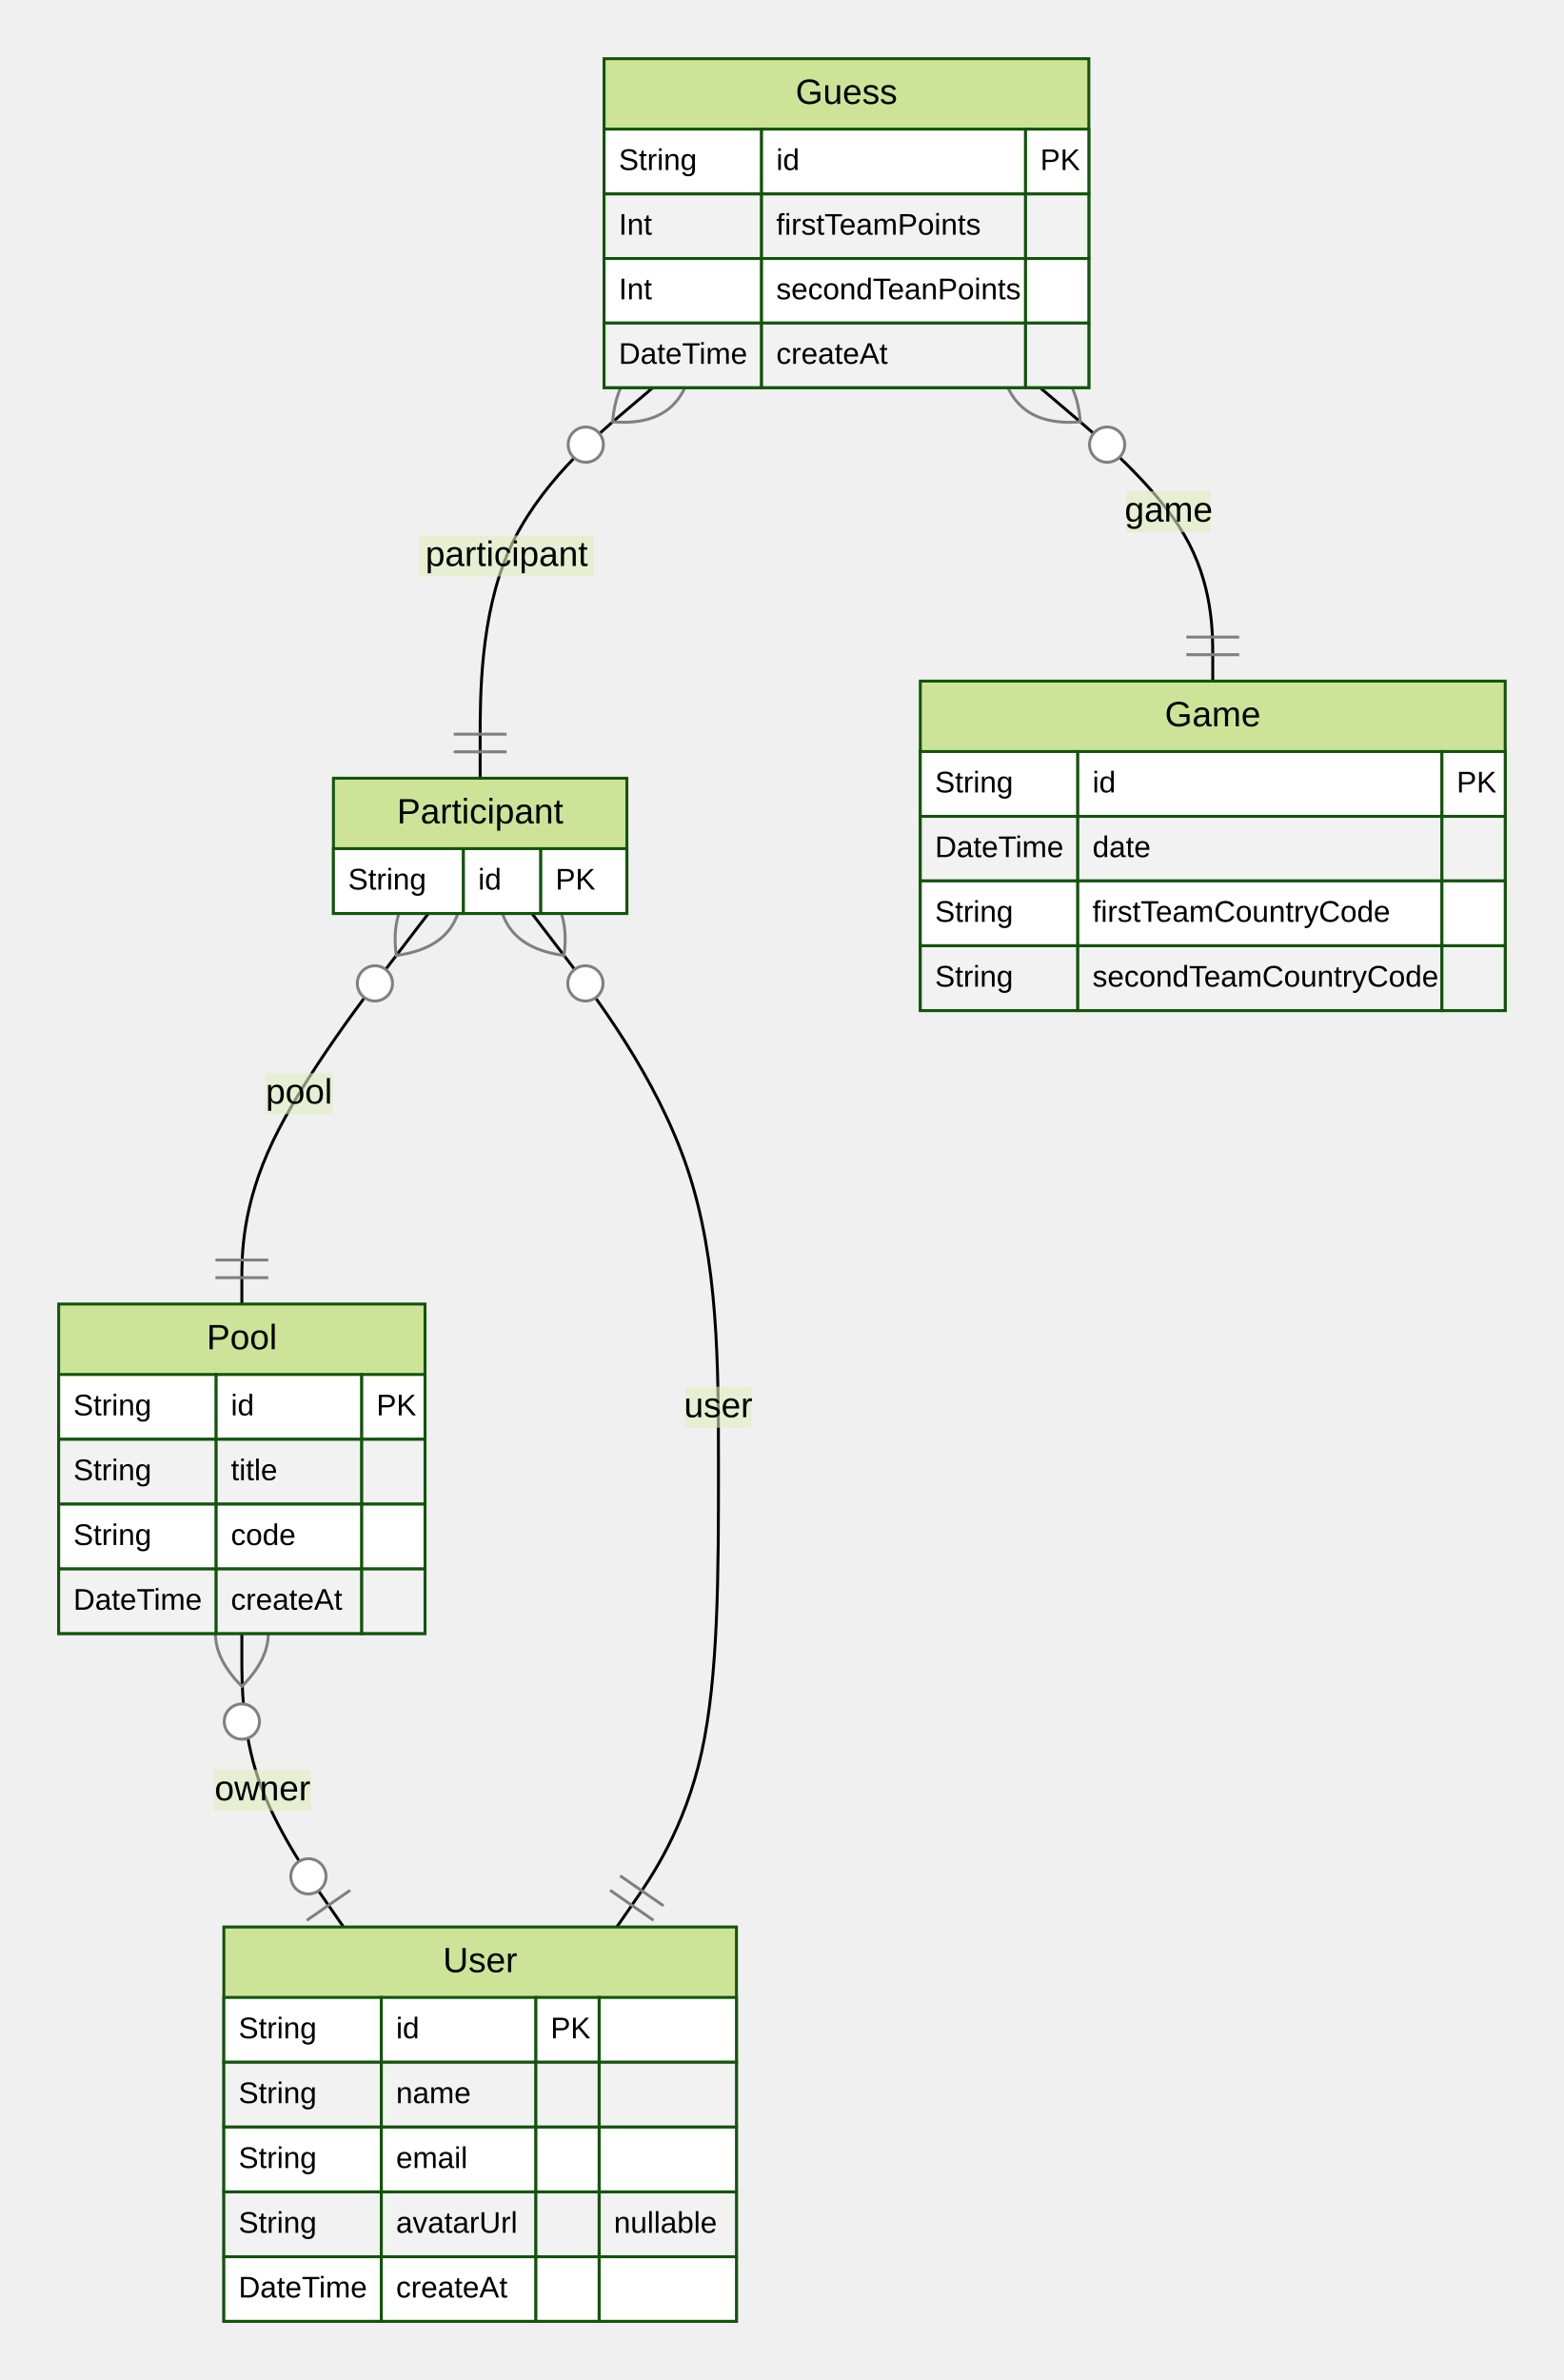
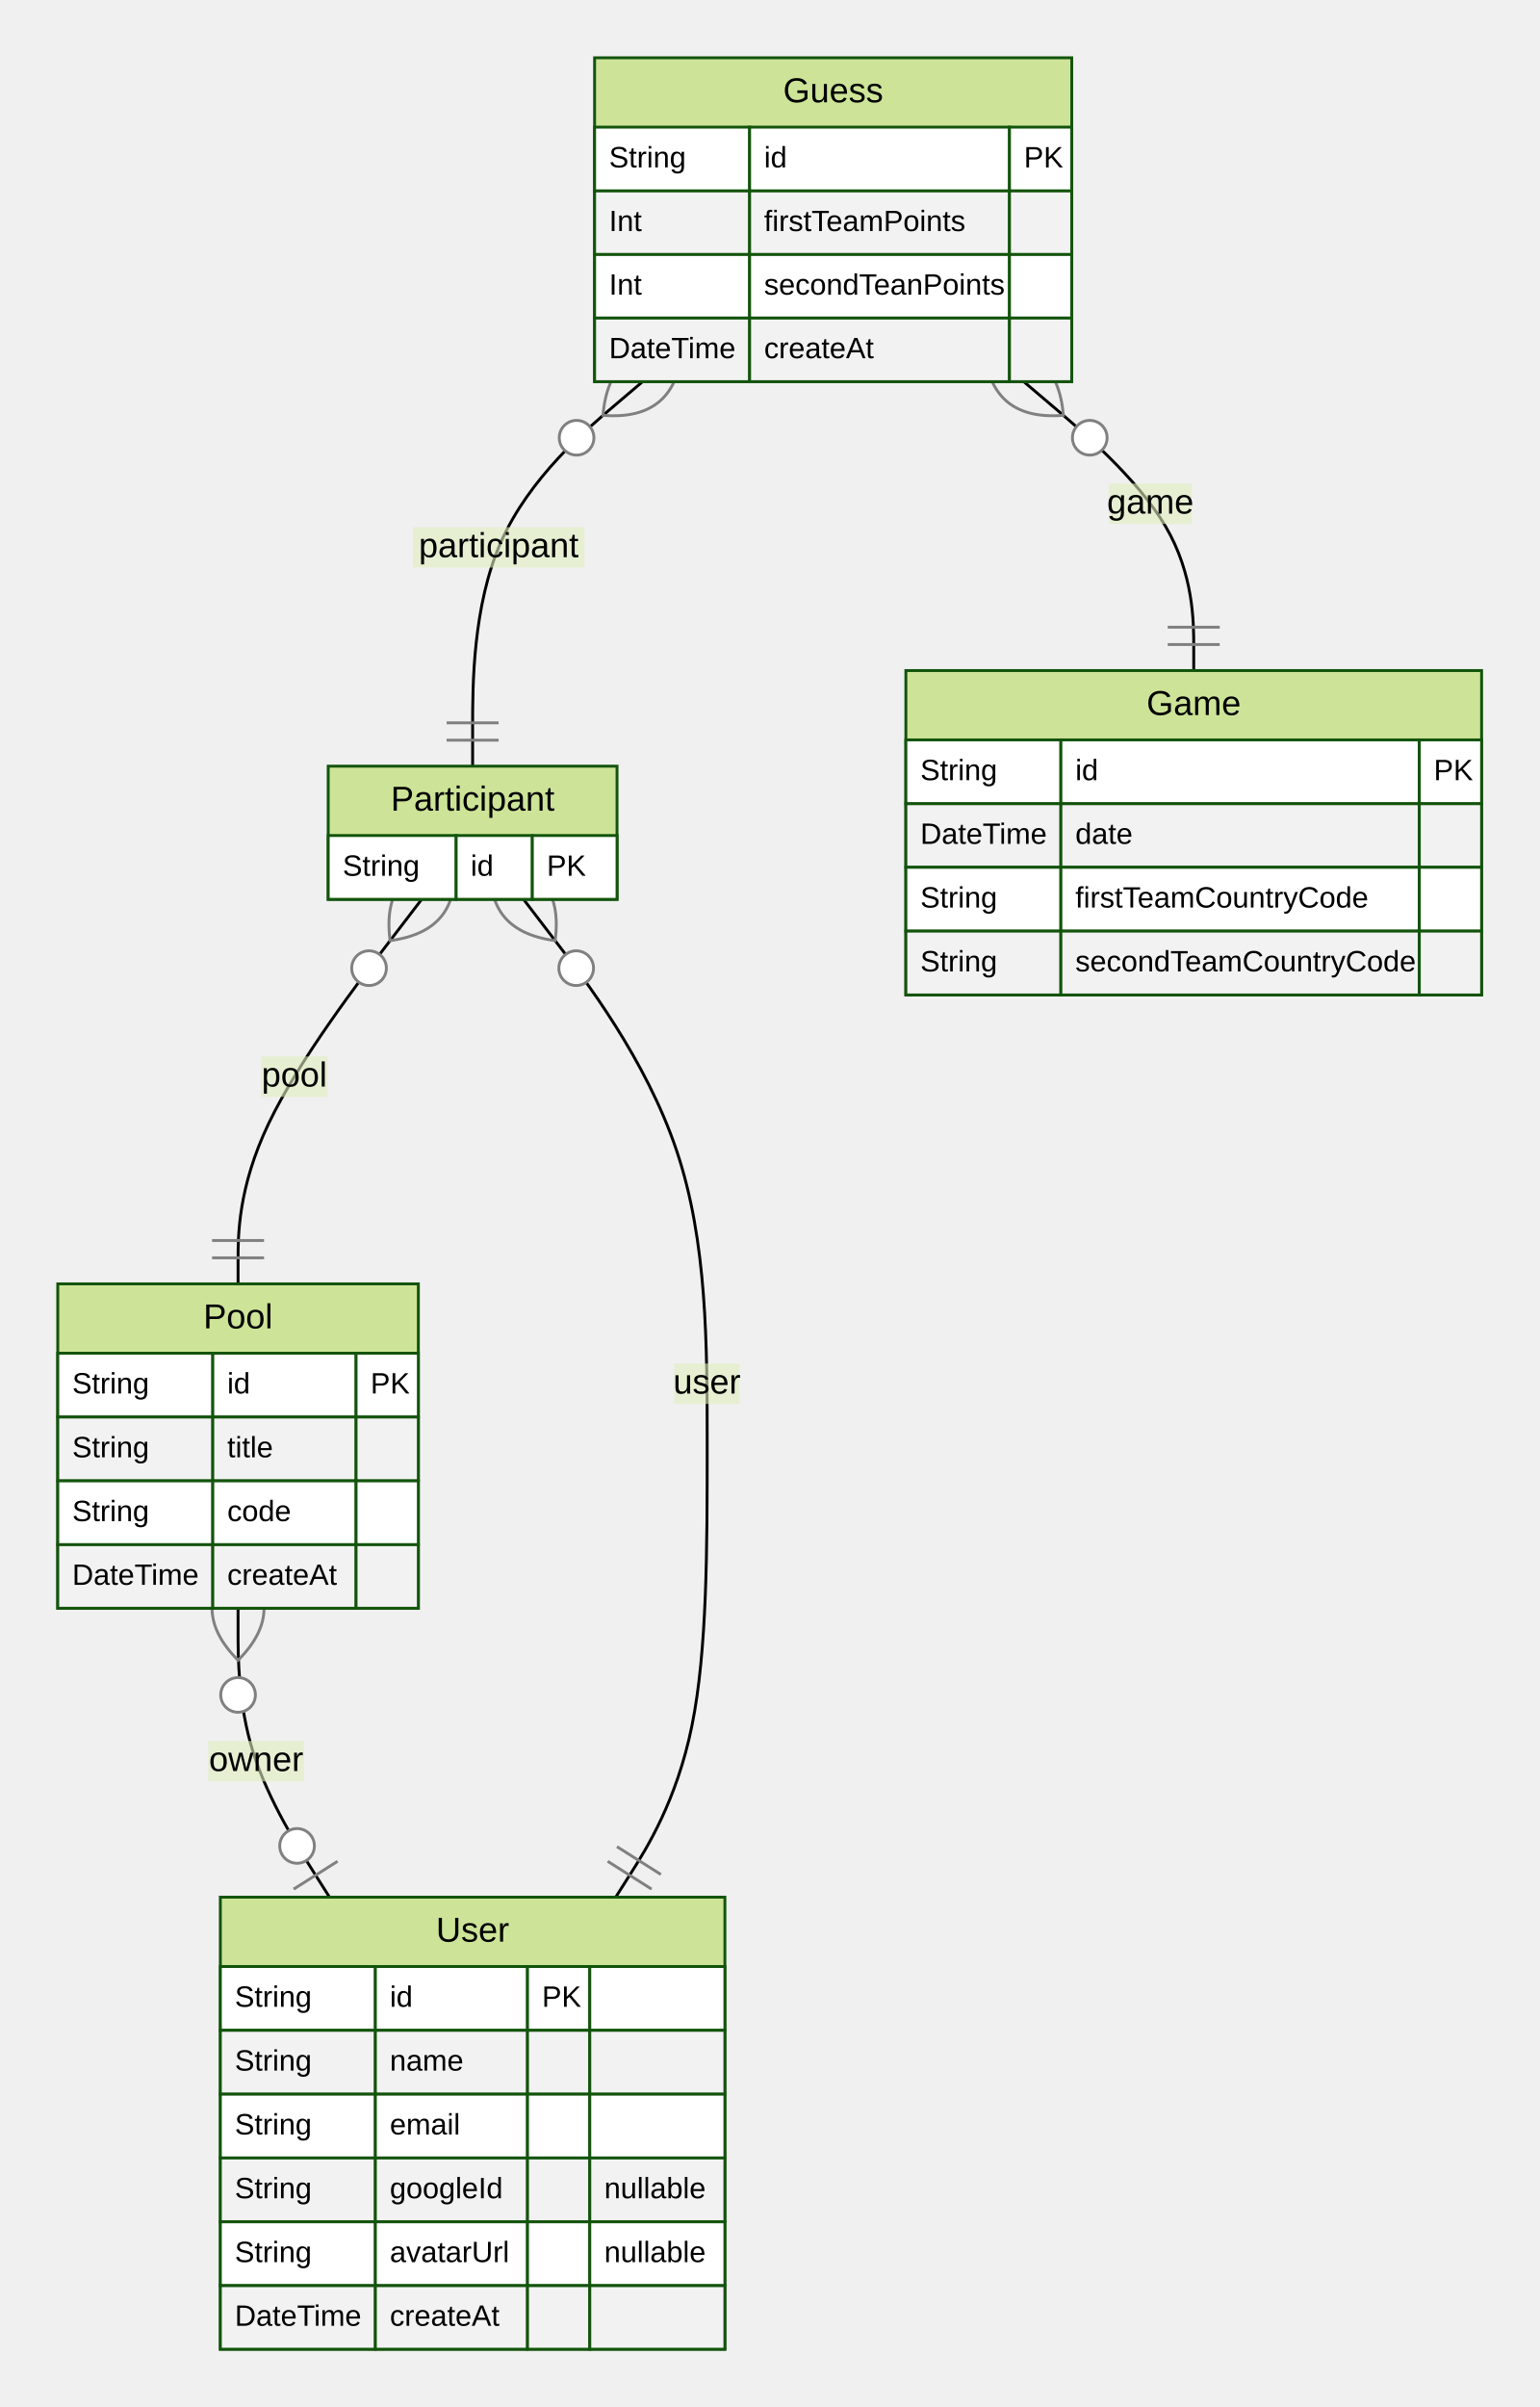
- <svg xmlns="http://www.w3.org/2000/svg" aria-labelledby="chart-title-mermaid-0 chart-desc-mermaid-0" role="img" viewBox="0 0 532.961 811.01" style="max-width: 532.961px; background-color: white;" width="100%" id="mermaid-0">
+ <svg xmlns="http://www.w3.org/2000/svg" aria-labelledby="chart-title-mermaid-0 chart-desc-mermaid-0" role="img" viewBox="0 0 532.961 833.102" style="max-width: 532.961px; background-color: white;" width="100%" id="mermaid-0">
  <style>#mermaid-0 {font-family:"trebuchet ms",verdana,arial,sans-serif;font-size:16px;fill:#000000;}#mermaid-0 .error-icon{fill:#552222;}#mermaid-0 .error-text{fill:#552222;stroke:#552222;}#mermaid-0 .edge-thickness-normal{stroke-width:2px;}#mermaid-0 .edge-thickness-thick{stroke-width:3.5px;}#mermaid-0 .edge-pattern-solid{stroke-dasharray:0;}#mermaid-0 .edge-pattern-dashed{stroke-dasharray:3;}#mermaid-0 .edge-pattern-dotted{stroke-dasharray:2;}#mermaid-0 .marker{fill:#000000;stroke:#000000;}#mermaid-0 .marker.cross{stroke:#000000;}#mermaid-0 svg{font-family:"trebuchet ms",verdana,arial,sans-serif;font-size:16px;}#mermaid-0 .entityBox{fill:#cde498;stroke:#13540c;}#mermaid-0 .attributeBoxOdd{fill:#ffffff;stroke:#13540c;}#mermaid-0 .attributeBoxEven{fill:#f2f2f2;stroke:#13540c;}#mermaid-0 .relationshipLabelBox{fill:hsl(78.158, 58.462%, 84.51%);opacity:0.7;background-color:hsl(78.158, 58.462%, 84.51%);}#mermaid-0 .relationshipLabelBox rect{opacity:0.5;}#mermaid-0 .relationshipLine{stroke:#000000;}#mermaid-0 :root{--mermaid-font-family:"trebuchet ms",verdana,arial,sans-serif;}</style>
  <g />
  <defs>
    <marker orient="auto" markerHeight="18" markerWidth="18" refY="9" refX="0" id="ONLY_ONE_START">
      <path d="M9,0 L9,18 M15,0 L15,18" fill="none" stroke="gray" />
    </marker>
  </defs>
  <defs>
    <marker orient="auto" markerHeight="18" markerWidth="18" refY="9" refX="18" id="ONLY_ONE_END">
      <path d="M3,0 L3,18 M9,0 L9,18" fill="none" stroke="gray" />
    </marker>
  </defs>
  <defs>
    <marker orient="auto" markerHeight="18" markerWidth="30" refY="9" refX="0" id="ZERO_OR_ONE_START">
      <circle r="6" cy="9" cx="21" fill="white" stroke="gray" />
      <path d="M9,0 L9,18" fill="none" stroke="gray" />
    </marker>
  </defs>
  <defs>
    <marker orient="auto" markerHeight="18" markerWidth="30" refY="9" refX="30" id="ZERO_OR_ONE_END">
      <circle r="6" cy="9" cx="9" fill="white" stroke="gray" />
      <path d="M21,0 L21,18" fill="none" stroke="gray" />
    </marker>
  </defs>
  <defs>
    <marker orient="auto" markerHeight="36" markerWidth="45" refY="18" refX="18" id="ONE_OR_MORE_START">
      <path d="M0,18 Q 18,0 36,18 Q 18,36 0,18 M42,9 L42,27" fill="none" stroke="gray" />
    </marker>
  </defs>
  <defs>
    <marker orient="auto" markerHeight="36" markerWidth="45" refY="18" refX="27" id="ONE_OR_MORE_END">
      <path d="M3,9 L3,27 M9,18 Q27,0 45,18 Q27,36 9,18" fill="none" stroke="gray" />
    </marker>
  </defs>
  <defs>
    <marker orient="auto" markerHeight="36" markerWidth="57" refY="18" refX="18" id="ZERO_OR_MORE_START">
      <circle r="6" cy="18" cx="48" fill="white" stroke="gray" />
      <path d="M0,18 Q18,0 36,18 Q18,36 0,18" fill="none" stroke="gray" />
    </marker>
  </defs>
  <defs>
    <marker orient="auto" markerHeight="36" markerWidth="57" refY="18" refX="39" id="ZERO_OR_MORE_END">
      <circle r="6" cy="18" cx="9" fill="white" stroke="gray" />
      <path d="M21,18 Q39,0 57,18 Q39,36 21,18" fill="none" stroke="gray" />
    </marker>
  </defs>
-   <path marker-start="url(#ZERO_OR_MORE_START)" marker-end="url(#ZERO_OR_ONE_END)" fill="none" stroke="gray" d="M82.422,556.643L82.422,564.976C82.422,573.309,82.422,589.976,88.197,606.643C93.972,623.309,105.523,639.976,111.298,648.309L117.073,656.643" class="er relationshipLine" />
-   <path marker-start="url(#ZERO_OR_MORE_START)" marker-end="url(#ONLY_ONE_END)" fill="none" stroke="gray" d="M181.266,311.275L191.863,325.124C202.459,338.973,223.651,366.67,234.248,398.208C244.844,429.746,244.844,465.126,244.844,500.505C244.844,535.884,244.844,571.263,239.069,597.286C233.293,623.309,221.743,639.976,215.968,648.309L210.193,656.643" class="er relationshipLine" />
+   <path marker-start="url(#ZERO_OR_MORE_START)" marker-end="url(#ZERO_OR_ONE_END)" fill="none" stroke="gray" d="M82.422,556.643L82.422,564.976C82.422,573.309,82.422,589.976,87.7,606.643C92.977,623.309,103.533,639.976,108.81,648.309L114.088,656.643" class="er relationshipLine" />
+   <path marker-start="url(#ZERO_OR_MORE_START)" marker-end="url(#ONLY_ONE_END)" fill="none" stroke="gray" d="M181.266,311.275L191.863,325.124C202.459,338.973,223.651,366.67,234.248,398.208C244.844,429.746,244.844,465.126,244.844,500.505C244.844,535.884,244.844,571.263,239.566,597.286C234.288,623.309,223.733,639.976,218.455,648.309L213.178,656.643" class="er relationshipLine" />
  <path marker-start="url(#ZERO_OR_MORE_START)" marker-end="url(#ONLY_ONE_END)" fill="none" stroke="gray" d="M145.999,311.275L135.403,325.124C124.807,338.973,103.614,366.67,93.018,388.852C82.422,411.034,82.422,427.701,82.422,436.034L82.422,444.367" class="er relationshipLine" />
  <path marker-start="url(#ZERO_OR_MORE_START)" marker-end="url(#ONLY_ONE_END)" fill="none" stroke="gray" d="M222.49,132.092L212.681,140.425C202.871,148.758,183.252,165.425,173.442,187.607C163.633,209.789,163.633,237.486,163.633,251.335L163.633,265.184" class="er relationshipLine" />
  <path marker-start="url(#ZERO_OR_MORE_START)" marker-end="url(#ONLY_ONE_END)" fill="none" stroke="gray" d="M354.439,132.092L364.249,140.425C374.059,148.758,393.678,165.425,403.487,182.092C413.297,198.758,413.297,215.425,413.297,223.758L413.297,232.092" class="er relationshipLine" />
  <g transform="translate(20,444.3672 )" id="Pool">
    <rect height="112.275" width="124.844" y="0" x="0" stroke="gray" fill-opacity="100%" fill="honeydew" class="er entityBox" />
    <text transform="translate(62.42188,12)" style="font-family: &quot;trebuchet ms&quot;, verdana, arial, sans-serif;; font-size: 12px" text-anchor="middle" dominant-baseline="middle" y="0" x="0" id="entity-Pool" class="er entityLabel">Pool</text>
    <rect height="22.092" width="53.672" y="24" x="0" stroke="gray" fill-opacity="100%" fill="honeydew" class="er attributeBoxOdd" />
    <text transform="translate(5,35.0459)" style="font-family: &quot;trebuchet ms&quot;, verdana, arial, sans-serif;; font-size: 10.2px" text-anchor="left" dominant-baseline="middle" y="0" x="0" id="entity-Pool-attr-1-type" class="er entityLabel">String</text>
    <rect height="22.092" width="49.609" y="24" x="53.672" stroke="gray" fill-opacity="100%" fill="honeydew" class="er attributeBoxOdd" />
    <text transform="translate(58.67188,35.0459)" style="font-family: &quot;trebuchet ms&quot;, verdana, arial, sans-serif;; font-size: 10.2px" text-anchor="left" dominant-baseline="middle" y="0" x="0" id="entity-Pool-attr-1-name" class="er entityLabel">id</text>
    <rect height="22.092" width="21.562" y="24" x="103.281" stroke="gray" fill-opacity="100%" fill="honeydew" class="er attributeBoxOdd" />
    <text transform="translate(108.2812,35.0459)" style="font-family: &quot;trebuchet ms&quot;, verdana, arial, sans-serif;; font-size: 10.2px" text-anchor="left" dominant-baseline="middle" y="0" x="0" id="entity-Pool-attr-1-key" class="er entityLabel">PK</text>
    <rect height="22.092" width="53.672" y="46.092" x="0" stroke="gray" fill-opacity="100%" fill="honeydew" class="er attributeBoxEven" />
    <text transform="translate(5,57.1377)" style="font-family: &quot;trebuchet ms&quot;, verdana, arial, sans-serif;; font-size: 10.2px" text-anchor="left" dominant-baseline="middle" y="0" x="0" id="entity-Pool-attr-2-type" class="er entityLabel">String</text>
    <rect height="22.092" width="49.609" y="46.092" x="53.672" stroke="gray" fill-opacity="100%" fill="honeydew" class="er attributeBoxEven" />
    <text transform="translate(58.67188,57.1377)" style="font-family: &quot;trebuchet ms&quot;, verdana, arial, sans-serif;; font-size: 10.2px" text-anchor="left" dominant-baseline="middle" y="0" x="0" id="entity-Pool-attr-2-name" class="er entityLabel">title</text>
    <rect height="22.092" width="21.562" y="46.092" x="103.281" stroke="gray" fill-opacity="100%" fill="honeydew" class="er attributeBoxEven" />
    <text transform="translate(108.2812,57.1377)" style="font-family: &quot;trebuchet ms&quot;, verdana, arial, sans-serif;; font-size: 10.2px" text-anchor="left" dominant-baseline="middle" y="0" x="0" id="entity-Pool-attr-2-key" class="er entityLabel" />
    <rect height="22.092" width="53.672" y="68.184" x="0" stroke="gray" fill-opacity="100%" fill="honeydew" class="er attributeBoxOdd" />
    <text transform="translate(5,79.22949)" style="font-family: &quot;trebuchet ms&quot;, verdana, arial, sans-serif;; font-size: 10.2px" text-anchor="left" dominant-baseline="middle" y="0" x="0" id="entity-Pool-attr-3-type" class="er entityLabel">String</text>
    <rect height="22.092" width="49.609" y="68.184" x="53.672" stroke="gray" fill-opacity="100%" fill="honeydew" class="er attributeBoxOdd" />
    <text transform="translate(58.67188,79.22949)" style="font-family: &quot;trebuchet ms&quot;, verdana, arial, sans-serif;; font-size: 10.2px" text-anchor="left" dominant-baseline="middle" y="0" x="0" id="entity-Pool-attr-3-name" class="er entityLabel">code</text>
    <rect height="22.092" width="21.562" y="68.184" x="103.281" stroke="gray" fill-opacity="100%" fill="honeydew" class="er attributeBoxOdd" />
    <text transform="translate(108.2812,79.22949)" style="font-family: &quot;trebuchet ms&quot;, verdana, arial, sans-serif;; font-size: 10.2px" text-anchor="left" dominant-baseline="middle" y="0" x="0" id="entity-Pool-attr-3-key" class="er entityLabel" />
    <rect height="22" width="53.672" y="90.275" x="0" stroke="gray" fill-opacity="100%" fill="honeydew" class="er attributeBoxEven" />
    <text transform="translate(5,101.2754)" style="font-family: &quot;trebuchet ms&quot;, verdana, arial, sans-serif;; font-size: 10.2px" text-anchor="left" dominant-baseline="middle" y="0" x="0" id="entity-Pool-attr-4-type" class="er entityLabel">DateTime</text>
    <rect height="22" width="49.609" y="90.275" x="53.672" stroke="gray" fill-opacity="100%" fill="honeydew" class="er attributeBoxEven" />
    <text transform="translate(58.67188,101.2754)" style="font-family: &quot;trebuchet ms&quot;, verdana, arial, sans-serif;; font-size: 10.2px" text-anchor="left" dominant-baseline="middle" y="0" x="0" id="entity-Pool-attr-4-name" class="er entityLabel">createAt</text>
    <rect height="22" width="21.562" y="90.275" x="103.281" stroke="gray" fill-opacity="100%" fill="honeydew" class="er attributeBoxEven" />
    <text transform="translate(108.2812,101.2754)" style="font-family: &quot;trebuchet ms&quot;, verdana, arial, sans-serif;; font-size: 10.2px" text-anchor="left" dominant-baseline="middle" y="0" x="0" id="entity-Pool-attr-4-key" class="er entityLabel" />
  </g>
  <g transform="translate(113.6328,265.1836 )" id="Participant">
    <rect height="46.092" width="100" y="0" x="0" stroke="gray" fill-opacity="100%" fill="honeydew" class="er entityBox" />
    <text transform="translate(50,12)" style="font-family: &quot;trebuchet ms&quot;, verdana, arial, sans-serif;; font-size: 12px" text-anchor="middle" dominant-baseline="middle" y="0" x="0" id="entity-Participant" class="er entityLabel">Participant</text>
    <rect height="22.092" width="44.302" y="24" x="0" stroke="gray" fill-opacity="100%" fill="honeydew" class="er attributeBoxOdd" />
    <text transform="translate(5,35.0459)" style="font-family: &quot;trebuchet ms&quot;, verdana, arial, sans-serif;; font-size: 10.2px" text-anchor="left" dominant-baseline="middle" y="0" x="0" id="entity-Participant-attr-1-type" class="er entityLabel">String</text>
    <rect height="22.092" width="26.365" y="24" x="44.302" stroke="gray" fill-opacity="100%" fill="honeydew" class="er attributeBoxOdd" />
    <text transform="translate(49.30208,35.0459)" style="font-family: &quot;trebuchet ms&quot;, verdana, arial, sans-serif;; font-size: 10.2px" text-anchor="left" dominant-baseline="middle" y="0" x="0" id="entity-Participant-attr-1-name" class="er entityLabel">id</text>
    <rect height="22.092" width="29.333" y="24" x="70.667" stroke="gray" fill-opacity="100%" fill="honeydew" class="er attributeBoxOdd" />
    <text transform="translate(75.66667,35.0459)" style="font-family: &quot;trebuchet ms&quot;, verdana, arial, sans-serif;; font-size: 10.2px" text-anchor="left" dominant-baseline="middle" y="0" x="0" id="entity-Participant-attr-1-key" class="er entityLabel">PK</text>
  </g>
  <g transform="translate(76.28906,656.6426 )" id="User">
-     <rect height="134.367" width="174.688" y="0" x="0" stroke="gray" fill-opacity="100%" fill="honeydew" class="er entityBox" />
+     <rect height="156.459" width="174.688" y="0" x="0" stroke="gray" fill-opacity="100%" fill="honeydew" class="er entityBox" />
    <text transform="translate(87.34375,12)" style="font-family: &quot;trebuchet ms&quot;, verdana, arial, sans-serif;; font-size: 12px" text-anchor="middle" dominant-baseline="middle" y="0" x="0" id="entity-User" class="er entityLabel">User</text>
    <rect height="22.092" width="53.672" y="24" x="0" stroke="gray" fill-opacity="100%" fill="honeydew" class="er attributeBoxOdd" />
    <text transform="translate(5,35.0459)" style="font-family: &quot;trebuchet ms&quot;, verdana, arial, sans-serif;; font-size: 10.2px" text-anchor="left" dominant-baseline="middle" y="0" x="0" id="entity-User-attr-1-type" class="er entityLabel">String</text>
    <rect height="22.092" width="52.672" y="24" x="53.672" stroke="gray" fill-opacity="100%" fill="honeydew" class="er attributeBoxOdd" />
    <text transform="translate(58.67188,35.0459)" style="font-family: &quot;trebuchet ms&quot;, verdana, arial, sans-serif;; font-size: 10.2px" text-anchor="left" dominant-baseline="middle" y="0" x="0" id="entity-User-attr-1-name" class="er entityLabel">id</text>
    <rect height="22.092" width="21.562" y="24" x="106.344" stroke="gray" fill-opacity="100%" fill="honeydew" class="er attributeBoxOdd" />
    <text transform="translate(111.3438,35.0459)" style="font-family: &quot;trebuchet ms&quot;, verdana, arial, sans-serif;; font-size: 10.2px" text-anchor="left" dominant-baseline="middle" y="0" x="0" id="entity-User-attr-1-key" class="er entityLabel">PK</text>
    <rect height="22.092" width="46.781" y="24" x="127.906" stroke="gray" fill-opacity="100%" fill="honeydew" class="er attributeBoxOdd" />
    <text transform="translate(132.9062,35.0459)" style="font-family: &quot;trebuchet ms&quot;, verdana, arial, sans-serif;; font-size: 10.2px" text-anchor="left" dominant-baseline="middle" y="0" x="0" id="entity-User-attr-1-comment" class="er entityLabel" />
    <rect height="22.092" width="53.672" y="46.092" x="0" stroke="gray" fill-opacity="100%" fill="honeydew" class="er attributeBoxEven" />
    <text transform="translate(5,57.1377)" style="font-family: &quot;trebuchet ms&quot;, verdana, arial, sans-serif;; font-size: 10.2px" text-anchor="left" dominant-baseline="middle" y="0" x="0" id="entity-User-attr-2-type" class="er entityLabel">String</text>
    <rect height="22.092" width="52.672" y="46.092" x="53.672" stroke="gray" fill-opacity="100%" fill="honeydew" class="er attributeBoxEven" />
    <text transform="translate(58.67188,57.1377)" style="font-family: &quot;trebuchet ms&quot;, verdana, arial, sans-serif;; font-size: 10.2px" text-anchor="left" dominant-baseline="middle" y="0" x="0" id="entity-User-attr-2-name" class="er entityLabel">name</text>
    <rect height="22.092" width="21.562" y="46.092" x="106.344" stroke="gray" fill-opacity="100%" fill="honeydew" class="er attributeBoxEven" />
    <text transform="translate(111.3438,57.1377)" style="font-family: &quot;trebuchet ms&quot;, verdana, arial, sans-serif;; font-size: 10.2px" text-anchor="left" dominant-baseline="middle" y="0" x="0" id="entity-User-attr-2-key" class="er entityLabel" />
    <rect height="22.092" width="46.781" y="46.092" x="127.906" stroke="gray" fill-opacity="100%" fill="honeydew" class="er attributeBoxEven" />
    <text transform="translate(132.9062,57.1377)" style="font-family: &quot;trebuchet ms&quot;, verdana, arial, sans-serif;; font-size: 10.2px" text-anchor="left" dominant-baseline="middle" y="0" x="0" id="entity-User-attr-2-comment" class="er entityLabel" />
    <rect height="22.092" width="53.672" y="68.184" x="0" stroke="gray" fill-opacity="100%" fill="honeydew" class="er attributeBoxOdd" />
    <text transform="translate(5,79.22949)" style="font-family: &quot;trebuchet ms&quot;, verdana, arial, sans-serif;; font-size: 10.2px" text-anchor="left" dominant-baseline="middle" y="0" x="0" id="entity-User-attr-3-type" class="er entityLabel">String</text>
    <rect height="22.092" width="52.672" y="68.184" x="53.672" stroke="gray" fill-opacity="100%" fill="honeydew" class="er attributeBoxOdd" />
    <text transform="translate(58.67188,79.22949)" style="font-family: &quot;trebuchet ms&quot;, verdana, arial, sans-serif;; font-size: 10.2px" text-anchor="left" dominant-baseline="middle" y="0" x="0" id="entity-User-attr-3-name" class="er entityLabel">email</text>
    <rect height="22.092" width="21.562" y="68.184" x="106.344" stroke="gray" fill-opacity="100%" fill="honeydew" class="er attributeBoxOdd" />
    <text transform="translate(111.3438,79.22949)" style="font-family: &quot;trebuchet ms&quot;, verdana, arial, sans-serif;; font-size: 10.2px" text-anchor="left" dominant-baseline="middle" y="0" x="0" id="entity-User-attr-3-key" class="er entityLabel" />
    <rect height="22.092" width="46.781" y="68.184" x="127.906" stroke="gray" fill-opacity="100%" fill="honeydew" class="er attributeBoxOdd" />
    <text transform="translate(132.9062,79.22949)" style="font-family: &quot;trebuchet ms&quot;, verdana, arial, sans-serif;; font-size: 10.2px" text-anchor="left" dominant-baseline="middle" y="0" x="0" id="entity-User-attr-3-comment" class="er entityLabel" />
    <rect height="22.092" width="53.672" y="90.275" x="0" stroke="gray" fill-opacity="100%" fill="honeydew" class="er attributeBoxEven" />
    <text transform="translate(5,101.3213)" style="font-family: &quot;trebuchet ms&quot;, verdana, arial, sans-serif;; font-size: 10.2px" text-anchor="left" dominant-baseline="middle" y="0" x="0" id="entity-User-attr-4-type" class="er entityLabel">String</text>
    <rect height="22.092" width="52.672" y="90.275" x="53.672" stroke="gray" fill-opacity="100%" fill="honeydew" class="er attributeBoxEven" />
-     <text transform="translate(58.67188,101.3213)" style="font-family: &quot;trebuchet ms&quot;, verdana, arial, sans-serif;; font-size: 10.2px" text-anchor="left" dominant-baseline="middle" y="0" x="0" id="entity-User-attr-4-name" class="er entityLabel">avatarUrl</text>
+     <text transform="translate(58.67188,101.3213)" style="font-family: &quot;trebuchet ms&quot;, verdana, arial, sans-serif;; font-size: 10.2px" text-anchor="left" dominant-baseline="middle" y="0" x="0" id="entity-User-attr-4-name" class="er entityLabel">googleId</text>
    <rect height="22.092" width="21.562" y="90.275" x="106.344" stroke="gray" fill-opacity="100%" fill="honeydew" class="er attributeBoxEven" />
    <text transform="translate(111.3438,101.3213)" style="font-family: &quot;trebuchet ms&quot;, verdana, arial, sans-serif;; font-size: 10.2px" text-anchor="left" dominant-baseline="middle" y="0" x="0" id="entity-User-attr-4-key" class="er entityLabel" />
    <rect height="22.092" width="46.781" y="90.275" x="127.906" stroke="gray" fill-opacity="100%" fill="honeydew" class="er attributeBoxEven" />
    <text transform="translate(132.9062,101.3213)" style="font-family: &quot;trebuchet ms&quot;, verdana, arial, sans-serif;; font-size: 10.2px" text-anchor="left" dominant-baseline="middle" y="0" x="0" id="entity-User-attr-4-comment" class="er entityLabel">nullable</text>
-     <rect height="22" width="53.672" y="112.367" x="0" stroke="gray" fill-opacity="100%" fill="honeydew" class="er attributeBoxOdd" />
-     <text transform="translate(5,123.3672)" style="font-family: &quot;trebuchet ms&quot;, verdana, arial, sans-serif;; font-size: 10.2px" text-anchor="left" dominant-baseline="middle" y="0" x="0" id="entity-User-attr-5-type" class="er entityLabel">DateTime</text>
-     <rect height="22" width="52.672" y="112.367" x="53.672" stroke="gray" fill-opacity="100%" fill="honeydew" class="er attributeBoxOdd" />
-     <text transform="translate(58.67188,123.3672)" style="font-family: &quot;trebuchet ms&quot;, verdana, arial, sans-serif;; font-size: 10.2px" text-anchor="left" dominant-baseline="middle" y="0" x="0" id="entity-User-attr-5-name" class="er entityLabel">createAt</text>
-     <rect height="22" width="21.562" y="112.367" x="106.344" stroke="gray" fill-opacity="100%" fill="honeydew" class="er attributeBoxOdd" />
-     <text transform="translate(111.3438,123.3672)" style="font-family: &quot;trebuchet ms&quot;, verdana, arial, sans-serif;; font-size: 10.2px" text-anchor="left" dominant-baseline="middle" y="0" x="0" id="entity-User-attr-5-key" class="er entityLabel" />
-     <rect height="22" width="46.781" y="112.367" x="127.906" stroke="gray" fill-opacity="100%" fill="honeydew" class="er attributeBoxOdd" />
-     <text transform="translate(132.9062,123.3672)" style="font-family: &quot;trebuchet ms&quot;, verdana, arial, sans-serif;; font-size: 10.2px" text-anchor="left" dominant-baseline="middle" y="0" x="0" id="entity-User-attr-5-comment" class="er entityLabel" />
+     <rect height="22.092" width="53.672" y="112.367" x="0" stroke="gray" fill-opacity="100%" fill="honeydew" class="er attributeBoxOdd" />
+     <text transform="translate(5,123.4131)" style="font-family: &quot;trebuchet ms&quot;, verdana, arial, sans-serif;; font-size: 10.2px" text-anchor="left" dominant-baseline="middle" y="0" x="0" id="entity-User-attr-5-type" class="er entityLabel">String</text>
+     <rect height="22.092" width="52.672" y="112.367" x="53.672" stroke="gray" fill-opacity="100%" fill="honeydew" class="er attributeBoxOdd" />
+     <text transform="translate(58.67188,123.4131)" style="font-family: &quot;trebuchet ms&quot;, verdana, arial, sans-serif;; font-size: 10.2px" text-anchor="left" dominant-baseline="middle" y="0" x="0" id="entity-User-attr-5-name" class="er entityLabel">avatarUrl</text>
+     <rect height="22.092" width="21.562" y="112.367" x="106.344" stroke="gray" fill-opacity="100%" fill="honeydew" class="er attributeBoxOdd" />
+     <text transform="translate(111.3438,123.4131)" style="font-family: &quot;trebuchet ms&quot;, verdana, arial, sans-serif;; font-size: 10.2px" text-anchor="left" dominant-baseline="middle" y="0" x="0" id="entity-User-attr-5-key" class="er entityLabel" />
+     <rect height="22.092" width="46.781" y="112.367" x="127.906" stroke="gray" fill-opacity="100%" fill="honeydew" class="er attributeBoxOdd" />
+     <text transform="translate(132.9062,123.4131)" style="font-family: &quot;trebuchet ms&quot;, verdana, arial, sans-serif;; font-size: 10.2px" text-anchor="left" dominant-baseline="middle" y="0" x="0" id="entity-User-attr-5-comment" class="er entityLabel">nullable</text>
+     <rect height="22" width="53.672" y="134.459" x="0" stroke="gray" fill-opacity="100%" fill="honeydew" class="er attributeBoxEven" />
+     <text transform="translate(5,145.459)" style="font-family: &quot;trebuchet ms&quot;, verdana, arial, sans-serif;; font-size: 10.2px" text-anchor="left" dominant-baseline="middle" y="0" x="0" id="entity-User-attr-6-type" class="er entityLabel">DateTime</text>
+     <rect height="22" width="52.672" y="134.459" x="53.672" stroke="gray" fill-opacity="100%" fill="honeydew" class="er attributeBoxEven" />
+     <text transform="translate(58.67188,145.459)" style="font-family: &quot;trebuchet ms&quot;, verdana, arial, sans-serif;; font-size: 10.2px" text-anchor="left" dominant-baseline="middle" y="0" x="0" id="entity-User-attr-6-name" class="er entityLabel">createAt</text>
+     <rect height="22" width="21.562" y="134.459" x="106.344" stroke="gray" fill-opacity="100%" fill="honeydew" class="er attributeBoxEven" />
+     <text transform="translate(111.3438,145.459)" style="font-family: &quot;trebuchet ms&quot;, verdana, arial, sans-serif;; font-size: 10.2px" text-anchor="left" dominant-baseline="middle" y="0" x="0" id="entity-User-attr-6-key" class="er entityLabel" />
+     <rect height="22" width="46.781" y="134.459" x="127.906" stroke="gray" fill-opacity="100%" fill="honeydew" class="er attributeBoxEven" />
+     <text transform="translate(132.9062,145.459)" style="font-family: &quot;trebuchet ms&quot;, verdana, arial, sans-serif;; font-size: 10.2px" text-anchor="left" dominant-baseline="middle" y="0" x="0" id="entity-User-attr-6-comment" class="er entityLabel" />
  </g>
  <g transform="translate(313.6328,232.0918 )" id="Game">
    <rect height="112.275" width="199.328" y="0" x="0" stroke="gray" fill-opacity="100%" fill="honeydew" class="er entityBox" />
    <text transform="translate(99.66406,12)" style="font-family: &quot;trebuchet ms&quot;, verdana, arial, sans-serif;; font-size: 12px" text-anchor="middle" dominant-baseline="middle" y="0" x="0" id="entity-Game" class="er entityLabel">Game</text>
    <rect height="22.092" width="53.672" y="24" x="0" stroke="gray" fill-opacity="100%" fill="honeydew" class="er attributeBoxOdd" />
    <text transform="translate(5,35.0459)" style="font-family: &quot;trebuchet ms&quot;, verdana, arial, sans-serif;; font-size: 10.2px" text-anchor="left" dominant-baseline="middle" y="0" x="0" id="entity-Game-attr-1-type" class="er entityLabel">String</text>
    <rect height="22.092" width="124.094" y="24" x="53.672" stroke="gray" fill-opacity="100%" fill="honeydew" class="er attributeBoxOdd" />
    <text transform="translate(58.67188,35.0459)" style="font-family: &quot;trebuchet ms&quot;, verdana, arial, sans-serif;; font-size: 10.2px" text-anchor="left" dominant-baseline="middle" y="0" x="0" id="entity-Game-attr-1-name" class="er entityLabel">id</text>
    <rect height="22.092" width="21.562" y="24" x="177.766" stroke="gray" fill-opacity="100%" fill="honeydew" class="er attributeBoxOdd" />
    <text transform="translate(182.7656,35.0459)" style="font-family: &quot;trebuchet ms&quot;, verdana, arial, sans-serif;; font-size: 10.2px" text-anchor="left" dominant-baseline="middle" y="0" x="0" id="entity-Game-attr-1-key" class="er entityLabel">PK</text>
    <rect height="22" width="53.672" y="46.092" x="0" stroke="gray" fill-opacity="100%" fill="honeydew" class="er attributeBoxEven" />
    <text transform="translate(5,57.0918)" style="font-family: &quot;trebuchet ms&quot;, verdana, arial, sans-serif;; font-size: 10.2px" text-anchor="left" dominant-baseline="middle" y="0" x="0" id="entity-Game-attr-2-type" class="er entityLabel">DateTime</text>
    <rect height="22" width="124.094" y="46.092" x="53.672" stroke="gray" fill-opacity="100%" fill="honeydew" class="er attributeBoxEven" />
    <text transform="translate(58.67188,57.0918)" style="font-family: &quot;trebuchet ms&quot;, verdana, arial, sans-serif;; font-size: 10.2px" text-anchor="left" dominant-baseline="middle" y="0" x="0" id="entity-Game-attr-2-name" class="er entityLabel">date</text>
    <rect height="22" width="21.562" y="46.092" x="177.766" stroke="gray" fill-opacity="100%" fill="honeydew" class="er attributeBoxEven" />
    <text transform="translate(182.7656,57.0918)" style="font-family: &quot;trebuchet ms&quot;, verdana, arial, sans-serif;; font-size: 10.2px" text-anchor="left" dominant-baseline="middle" y="0" x="0" id="entity-Game-attr-2-key" class="er entityLabel" />
    <rect height="22.092" width="53.672" y="68.092" x="0" stroke="gray" fill-opacity="100%" fill="honeydew" class="er attributeBoxOdd" />
    <text transform="translate(5,79.1377)" style="font-family: &quot;trebuchet ms&quot;, verdana, arial, sans-serif;; font-size: 10.2px" text-anchor="left" dominant-baseline="middle" y="0" x="0" id="entity-Game-attr-3-type" class="er entityLabel">String</text>
    <rect height="22.092" width="124.094" y="68.092" x="53.672" stroke="gray" fill-opacity="100%" fill="honeydew" class="er attributeBoxOdd" />
    <text transform="translate(58.67188,79.1377)" style="font-family: &quot;trebuchet ms&quot;, verdana, arial, sans-serif;; font-size: 10.2px" text-anchor="left" dominant-baseline="middle" y="0" x="0" id="entity-Game-attr-3-name" class="er entityLabel">firstTeamCountryCode</text>
    <rect height="22.092" width="21.562" y="68.092" x="177.766" stroke="gray" fill-opacity="100%" fill="honeydew" class="er attributeBoxOdd" />
    <text transform="translate(182.7656,79.1377)" style="font-family: &quot;trebuchet ms&quot;, verdana, arial, sans-serif;; font-size: 10.2px" text-anchor="left" dominant-baseline="middle" y="0" x="0" id="entity-Game-attr-3-key" class="er entityLabel" />
    <rect height="22.092" width="53.672" y="90.184" x="0" stroke="gray" fill-opacity="100%" fill="honeydew" class="er attributeBoxEven" />
    <text transform="translate(5,101.2295)" style="font-family: &quot;trebuchet ms&quot;, verdana, arial, sans-serif;; font-size: 10.2px" text-anchor="left" dominant-baseline="middle" y="0" x="0" id="entity-Game-attr-4-type" class="er entityLabel">String</text>
    <rect height="22.092" width="124.094" y="90.184" x="53.672" stroke="gray" fill-opacity="100%" fill="honeydew" class="er attributeBoxEven" />
    <text transform="translate(58.67188,101.2295)" style="font-family: &quot;trebuchet ms&quot;, verdana, arial, sans-serif;; font-size: 10.2px" text-anchor="left" dominant-baseline="middle" y="0" x="0" id="entity-Game-attr-4-name" class="er entityLabel">secondTeamCountryCode</text>
    <rect height="22.092" width="21.562" y="90.184" x="177.766" stroke="gray" fill-opacity="100%" fill="honeydew" class="er attributeBoxEven" />
    <text transform="translate(182.7656,101.2295)" style="font-family: &quot;trebuchet ms&quot;, verdana, arial, sans-serif;; font-size: 10.2px" text-anchor="left" dominant-baseline="middle" y="0" x="0" id="entity-Game-attr-4-key" class="er entityLabel" />
  </g>
  <g transform="translate(205.8633,20 )" id="Guess">
    <rect height="112.092" width="165.203" y="0" x="0" stroke="gray" fill-opacity="100%" fill="honeydew" class="er entityBox" />
    <text transform="translate(82.60156,12)" style="font-family: &quot;trebuchet ms&quot;, verdana, arial, sans-serif;; font-size: 12px" text-anchor="middle" dominant-baseline="middle" y="0" x="0" id="entity-Guess" class="er entityLabel">Guess</text>
    <rect height="22.092" width="53.672" y="24" x="0" stroke="gray" fill-opacity="100%" fill="honeydew" class="er attributeBoxOdd" />
    <text transform="translate(5,35.0459)" style="font-family: &quot;trebuchet ms&quot;, verdana, arial, sans-serif;; font-size: 10.2px" text-anchor="left" dominant-baseline="middle" y="0" x="0" id="entity-Guess-attr-1-type" class="er entityLabel">String</text>
    <rect height="22.092" width="89.969" y="24" x="53.672" stroke="gray" fill-opacity="100%" fill="honeydew" class="er attributeBoxOdd" />
    <text transform="translate(58.67188,35.0459)" style="font-family: &quot;trebuchet ms&quot;, verdana, arial, sans-serif;; font-size: 10.2px" text-anchor="left" dominant-baseline="middle" y="0" x="0" id="entity-Guess-attr-1-name" class="er entityLabel">id</text>
    <rect height="22.092" width="21.562" y="24" x="143.641" stroke="gray" fill-opacity="100%" fill="honeydew" class="er attributeBoxOdd" />
    <text transform="translate(148.6406,35.0459)" style="font-family: &quot;trebuchet ms&quot;, verdana, arial, sans-serif;; font-size: 10.2px" text-anchor="left" dominant-baseline="middle" y="0" x="0" id="entity-Guess-attr-1-key" class="er entityLabel">PK</text>
    <rect height="22" width="53.672" y="46.092" x="0" stroke="gray" fill-opacity="100%" fill="honeydew" class="er attributeBoxEven" />
    <text transform="translate(5,57.0918)" style="font-family: &quot;trebuchet ms&quot;, verdana, arial, sans-serif;; font-size: 10.2px" text-anchor="left" dominant-baseline="middle" y="0" x="0" id="entity-Guess-attr-2-type" class="er entityLabel">Int</text>
    <rect height="22" width="89.969" y="46.092" x="53.672" stroke="gray" fill-opacity="100%" fill="honeydew" class="er attributeBoxEven" />
    <text transform="translate(58.67188,57.0918)" style="font-family: &quot;trebuchet ms&quot;, verdana, arial, sans-serif;; font-size: 10.2px" text-anchor="left" dominant-baseline="middle" y="0" x="0" id="entity-Guess-attr-2-name" class="er entityLabel">firstTeamPoints</text>
    <rect height="22" width="21.562" y="46.092" x="143.641" stroke="gray" fill-opacity="100%" fill="honeydew" class="er attributeBoxEven" />
    <text transform="translate(148.6406,57.0918)" style="font-family: &quot;trebuchet ms&quot;, verdana, arial, sans-serif;; font-size: 10.2px" text-anchor="left" dominant-baseline="middle" y="0" x="0" id="entity-Guess-attr-2-key" class="er entityLabel" />
    <rect height="22" width="53.672" y="68.092" x="0" stroke="gray" fill-opacity="100%" fill="honeydew" class="er attributeBoxOdd" />
    <text transform="translate(5,79.0918)" style="font-family: &quot;trebuchet ms&quot;, verdana, arial, sans-serif;; font-size: 10.2px" text-anchor="left" dominant-baseline="middle" y="0" x="0" id="entity-Guess-attr-3-type" class="er entityLabel">Int</text>
    <rect height="22" width="89.969" y="68.092" x="53.672" stroke="gray" fill-opacity="100%" fill="honeydew" class="er attributeBoxOdd" />
    <text transform="translate(58.67188,79.0918)" style="font-family: &quot;trebuchet ms&quot;, verdana, arial, sans-serif;; font-size: 10.2px" text-anchor="left" dominant-baseline="middle" y="0" x="0" id="entity-Guess-attr-3-name" class="er entityLabel">secondTeanPoints</text>
    <rect height="22" width="21.562" y="68.092" x="143.641" stroke="gray" fill-opacity="100%" fill="honeydew" class="er attributeBoxOdd" />
    <text transform="translate(148.6406,79.0918)" style="font-family: &quot;trebuchet ms&quot;, verdana, arial, sans-serif;; font-size: 10.2px" text-anchor="left" dominant-baseline="middle" y="0" x="0" id="entity-Guess-attr-3-key" class="er entityLabel" />
    <rect height="22" width="53.672" y="90.092" x="0" stroke="gray" fill-opacity="100%" fill="honeydew" class="er attributeBoxEven" />
    <text transform="translate(5,101.0918)" style="font-family: &quot;trebuchet ms&quot;, verdana, arial, sans-serif;; font-size: 10.2px" text-anchor="left" dominant-baseline="middle" y="0" x="0" id="entity-Guess-attr-4-type" class="er entityLabel">DateTime</text>
    <rect height="22" width="89.969" y="90.092" x="53.672" stroke="gray" fill-opacity="100%" fill="honeydew" class="er attributeBoxEven" />
    <text transform="translate(58.67188,101.0918)" style="font-family: &quot;trebuchet ms&quot;, verdana, arial, sans-serif;; font-size: 10.2px" text-anchor="left" dominant-baseline="middle" y="0" x="0" id="entity-Guess-attr-4-name" class="er entityLabel">createAt</text>
    <rect height="22" width="21.562" y="90.092" x="143.641" stroke="gray" fill-opacity="100%" fill="honeydew" class="er attributeBoxEven" />
    <text transform="translate(148.6406,101.0918)" style="font-family: &quot;trebuchet ms&quot;, verdana, arial, sans-serif;; font-size: 10.2px" text-anchor="left" dominant-baseline="middle" y="0" x="0" id="entity-Guess-attr-4-key" class="er entityLabel" />
  </g>
-   <rect fill-opacity="85%" fill="white" height="14" width="33.141" y="603.076" x="72.896" class="er relationshipLabelBox" />
-   <text style="font-family: &quot;trebuchet ms&quot;, verdana, arial, sans-serif;; font-size: 12px" dominant-baseline="middle" text-anchor="middle" y="610.076" x="89.466" id="rel1" class="er relationshipLabel">owner</text>
-   <rect fill-opacity="85%" fill="white" height="14" width="22.625" y="472.524" x="233.449" class="er relationshipLabelBox" />
-   <text style="font-family: &quot;trebuchet ms&quot;, verdana, arial, sans-serif;; font-size: 12px" dominant-baseline="middle" text-anchor="middle" y="479.524" x="244.761" id="rel2" class="er relationshipLabel">user</text>
+   <rect fill-opacity="85%" fill="white" height="14" width="33.141" y="602.58" x="72.113" class="er relationshipLabelBox" />
+   <text style="font-family: &quot;trebuchet ms&quot;, verdana, arial, sans-serif;; font-size: 12px" dominant-baseline="middle" text-anchor="middle" y="609.58" x="88.683" id="rel1" class="er relationshipLabel">owner</text>
+   <rect fill-opacity="85%" fill="white" height="14" width="22.625" y="471.937" x="233.442" class="er relationshipLabelBox" />
+   <text style="font-family: &quot;trebuchet ms&quot;, verdana, arial, sans-serif;; font-size: 12px" dominant-baseline="middle" text-anchor="middle" y="478.937" x="244.754" id="rel2" class="er relationshipLabel">user</text>
  <rect fill-opacity="85%" fill="white" height="14" width="23.109" y="365.66" x="90.348" class="er relationshipLabelBox" />
  <text style="font-family: &quot;trebuchet ms&quot;, verdana, arial, sans-serif;; font-size: 12px" dominant-baseline="middle" text-anchor="middle" y="372.66" x="101.903" id="rel3" class="er relationshipLabel">pool</text>
  <rect fill-opacity="85%" fill="white" height="14" width="59.516" y="182.456" x="142.895" class="er relationshipLabelBox" />
  <text style="font-family: &quot;trebuchet ms&quot;, verdana, arial, sans-serif;; font-size: 12px" dominant-baseline="middle" text-anchor="middle" y="189.456" x="172.653" id="rel4" class="er relationshipLabel">participant</text>
  <rect fill-opacity="85%" fill="white" height="14" width="28.844" y="167.358" x="383.859" class="er relationshipLabelBox" />
  <text style="font-family: &quot;trebuchet ms&quot;, verdana, arial, sans-serif;; font-size: 12px" dominant-baseline="middle" text-anchor="middle" y="174.358" x="398.281" id="rel5" class="er relationshipLabel">game</text>
</svg>
